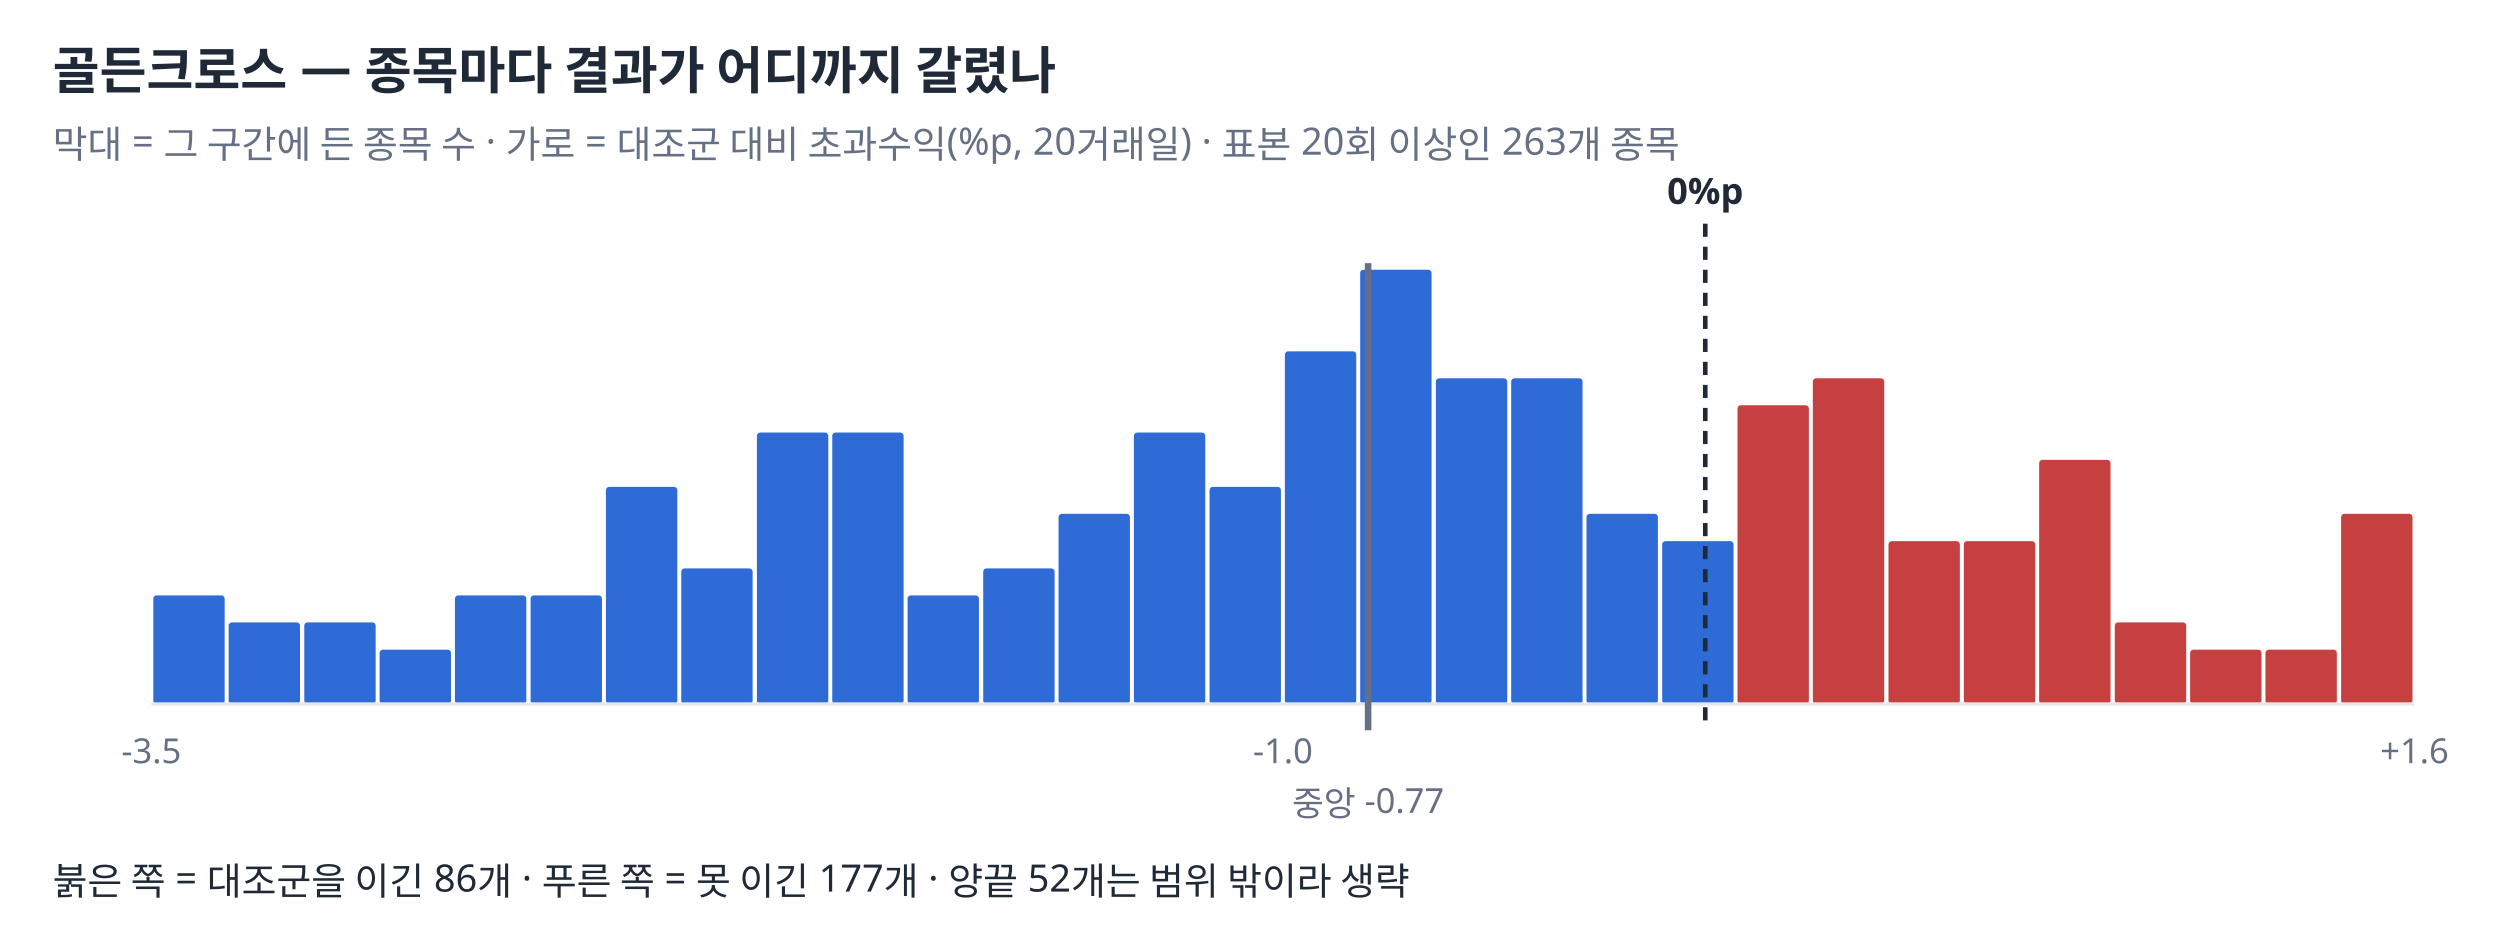
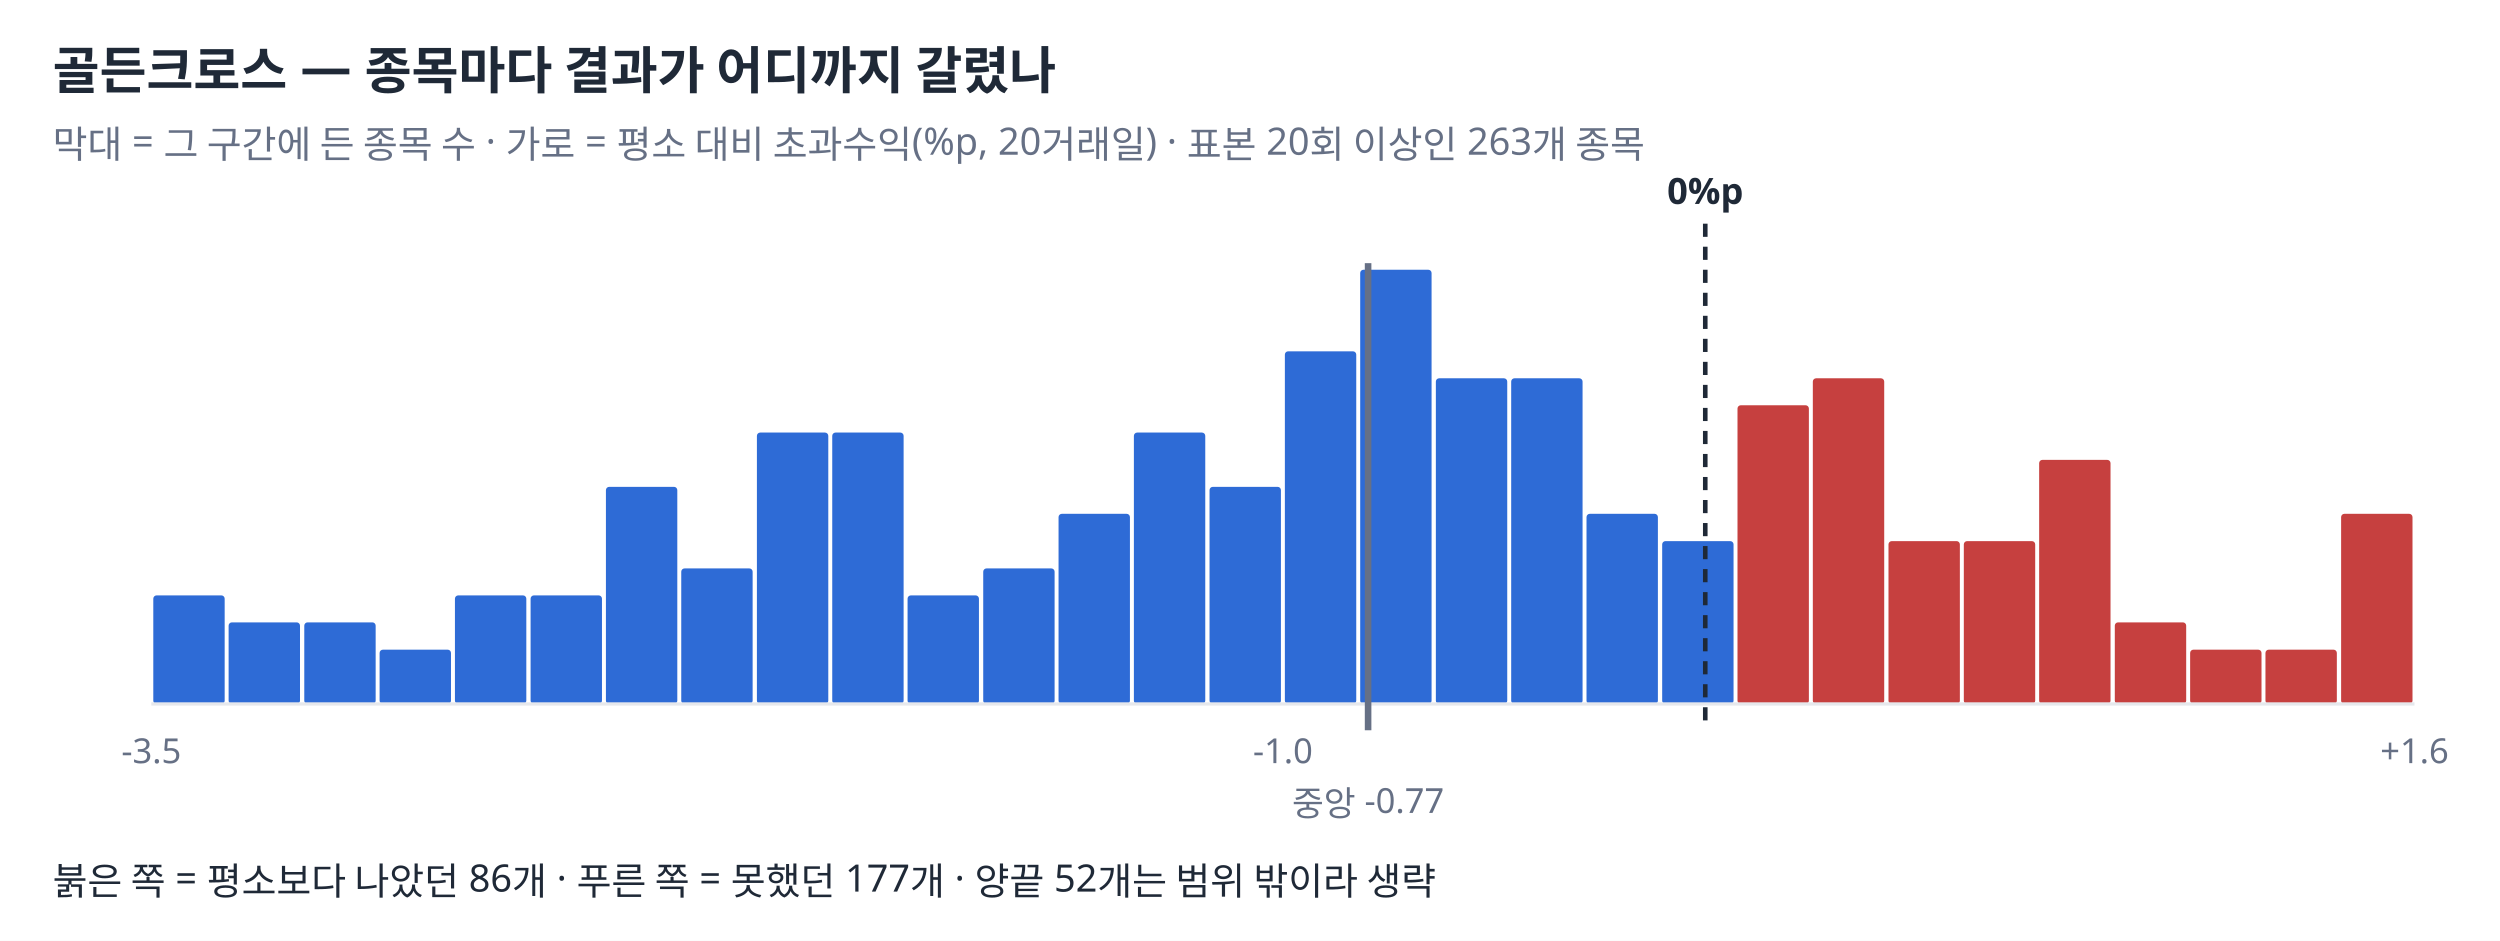
<svg xmlns="http://www.w3.org/2000/svg" viewBox="0 0 760 286" width="760" height="286" font-family="Malgun Gothic, 맑은 고딕, sans-serif">
  <rect width="760" height="286" fill="#FFFFFF" />
  <text x="16" y="27" font-size="15.5" font-weight="700" fill="#1F2937">골든크로스 — 종목마다 결과가 어디까지 갈렸나</text>
-   <text x="16" y="48" font-size="11.5" fill="#667085">막대 = 그 구간에 든 종목 수 · 가로 = 대조군 대비 초과수익(%p, 20거래일) · 표본 20회 이상인 263개 종목</text>
+   <text x="16" y="48" font-size="11.5" fill="#667085">막대 = 그 구간에 든 종목 수 · 가로 = 평소 대비 초과수익(%p, 20거래일) · 표본 20회 이상인 263개 종목</text>
  <rect x="46.6" y="181.0" width="21.7" height="33.0" fill="#2E6BD6" rx="1" />
  <rect x="69.5" y="189.2" width="21.7" height="24.8" fill="#2E6BD6" rx="1" />
  <rect x="92.5" y="189.2" width="21.7" height="24.8" fill="#2E6BD6" rx="1" />
  <rect x="115.4" y="197.5" width="21.7" height="16.5" fill="#2E6BD6" rx="1" />
  <rect x="138.3" y="181.0" width="21.7" height="33.0" fill="#2E6BD6" rx="1" />
  <rect x="161.3" y="181.0" width="21.7" height="33.0" fill="#2E6BD6" rx="1" />
  <rect x="184.2" y="148.0" width="21.7" height="66.0" fill="#2E6BD6" rx="1" />
  <rect x="207.1" y="172.8" width="21.7" height="41.2" fill="#2E6BD6" rx="1" />
  <rect x="230.1" y="131.5" width="21.7" height="82.5" fill="#2E6BD6" rx="1" />
  <rect x="253.0" y="131.5" width="21.7" height="82.5" fill="#2E6BD6" rx="1" />
  <rect x="275.9" y="181.0" width="21.7" height="33.0" fill="#2E6BD6" rx="1" />
  <rect x="298.9" y="172.8" width="21.7" height="41.2" fill="#2E6BD6" rx="1" />
  <rect x="321.8" y="156.2" width="21.7" height="57.8" fill="#2E6BD6" rx="1" />
  <rect x="344.7" y="131.5" width="21.7" height="82.5" fill="#2E6BD6" rx="1" />
  <rect x="367.7" y="148.0" width="21.7" height="66.0" fill="#2E6BD6" rx="1" />
  <rect x="390.6" y="106.8" width="21.7" height="107.2" fill="#2E6BD6" rx="1" />
  <rect x="413.5" y="82.0" width="21.7" height="132.0" fill="#2E6BD6" rx="1" />
  <rect x="436.5" y="115.0" width="21.7" height="99.0" fill="#2E6BD6" rx="1" />
  <rect x="459.4" y="115.0" width="21.7" height="99.0" fill="#2E6BD6" rx="1" />
  <rect x="482.3" y="156.2" width="21.7" height="57.8" fill="#2E6BD6" rx="1" />
  <rect x="505.3" y="164.5" width="21.7" height="49.5" fill="#2E6BD6" rx="1" />
  <rect x="528.2" y="123.2" width="21.7" height="90.8" fill="#C6403F" rx="1" />
  <rect x="551.1" y="115.0" width="21.7" height="99.0" fill="#C6403F" rx="1" />
  <rect x="574.1" y="164.5" width="21.7" height="49.5" fill="#C6403F" rx="1" />
  <rect x="597.0" y="164.5" width="21.7" height="49.5" fill="#C6403F" rx="1" />
  <rect x="619.9" y="139.8" width="21.7" height="74.2" fill="#C6403F" rx="1" />
  <rect x="642.9" y="189.2" width="21.7" height="24.8" fill="#C6403F" rx="1" />
  <rect x="665.8" y="197.5" width="21.7" height="16.5" fill="#C6403F" rx="1" />
  <rect x="688.7" y="197.5" width="21.7" height="16.5" fill="#C6403F" rx="1" />
  <rect x="711.7" y="156.2" width="21.7" height="57.8" fill="#C6403F" rx="1" />
  <line x1="46" y1="214" x2="734" y2="214" stroke="#E6E8EC" />
  <line x1="518.4" y1="68" x2="518.4" y2="222" stroke="#1F2937" stroke-width="1.4" stroke-dasharray="4 3" />
  <text x="518.4" y="62" font-size="11" text-anchor="middle" font-weight="700" fill="#1F2937">0%p</text>
  <line x1="415.9" y1="80" x2="415.9" y2="222" stroke="#667085" stroke-width="2" />
  <text x="415.9" y="248" font-size="10.5" text-anchor="middle" fill="#667085">중앙 -0.77</text>
  <text x="46.0" y="232" font-size="10.5" text-anchor="middle" fill="#667085">-3.5</text>
  <text x="390.0" y="232" font-size="10.5" text-anchor="middle" fill="#667085">-1.0</text>
  <text x="734.0" y="232" font-size="10.5" text-anchor="middle" fill="#667085">+1.6</text>
-   <text x="16" y="272" font-size="11.5" fill="#1F2937">붉은 쪽 = 대조군을 이긴 86개 · 푸른 쪽 = 못 이긴 177개 · 양끝 52개는 범위 밖이라 생략</text>
+   <text x="16" y="272" font-size="11.5" fill="#1F2937">붉은 쪽 = 평소보다 나았던 86개 · 푸른 쪽 = 못했던 177개 · 양끝 52개는 범위 밖이라 생략</text>
</svg>
